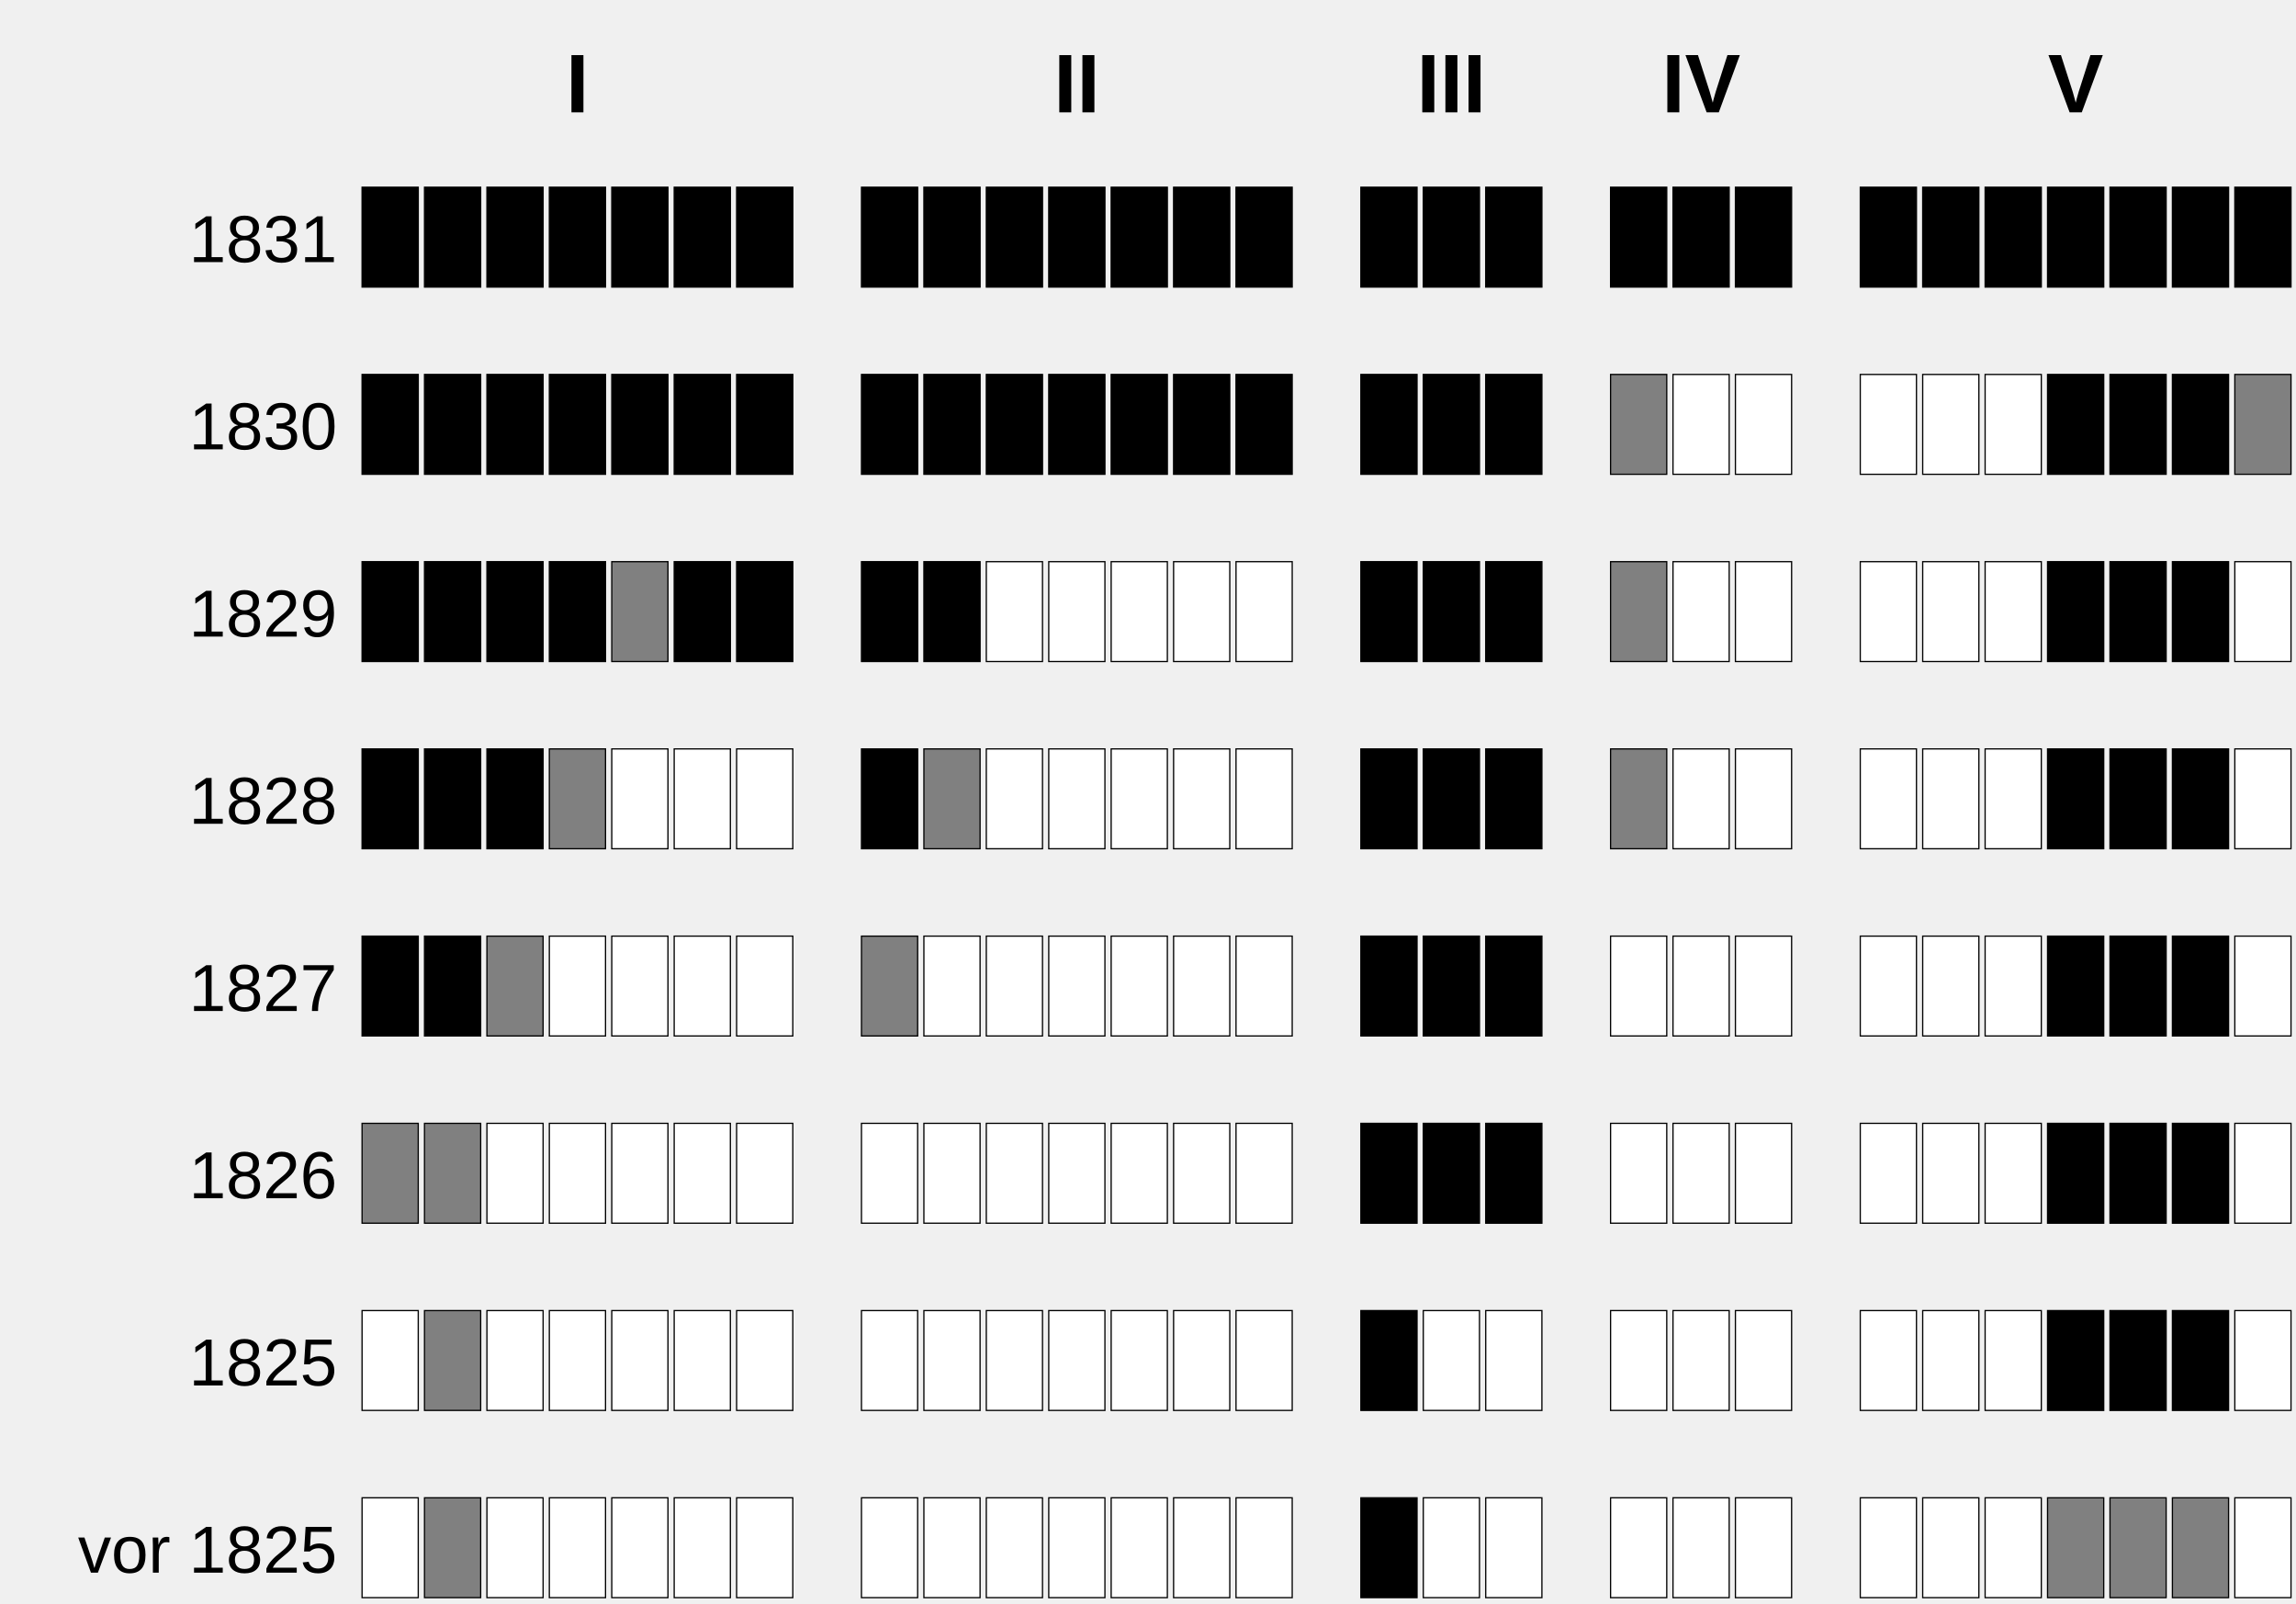
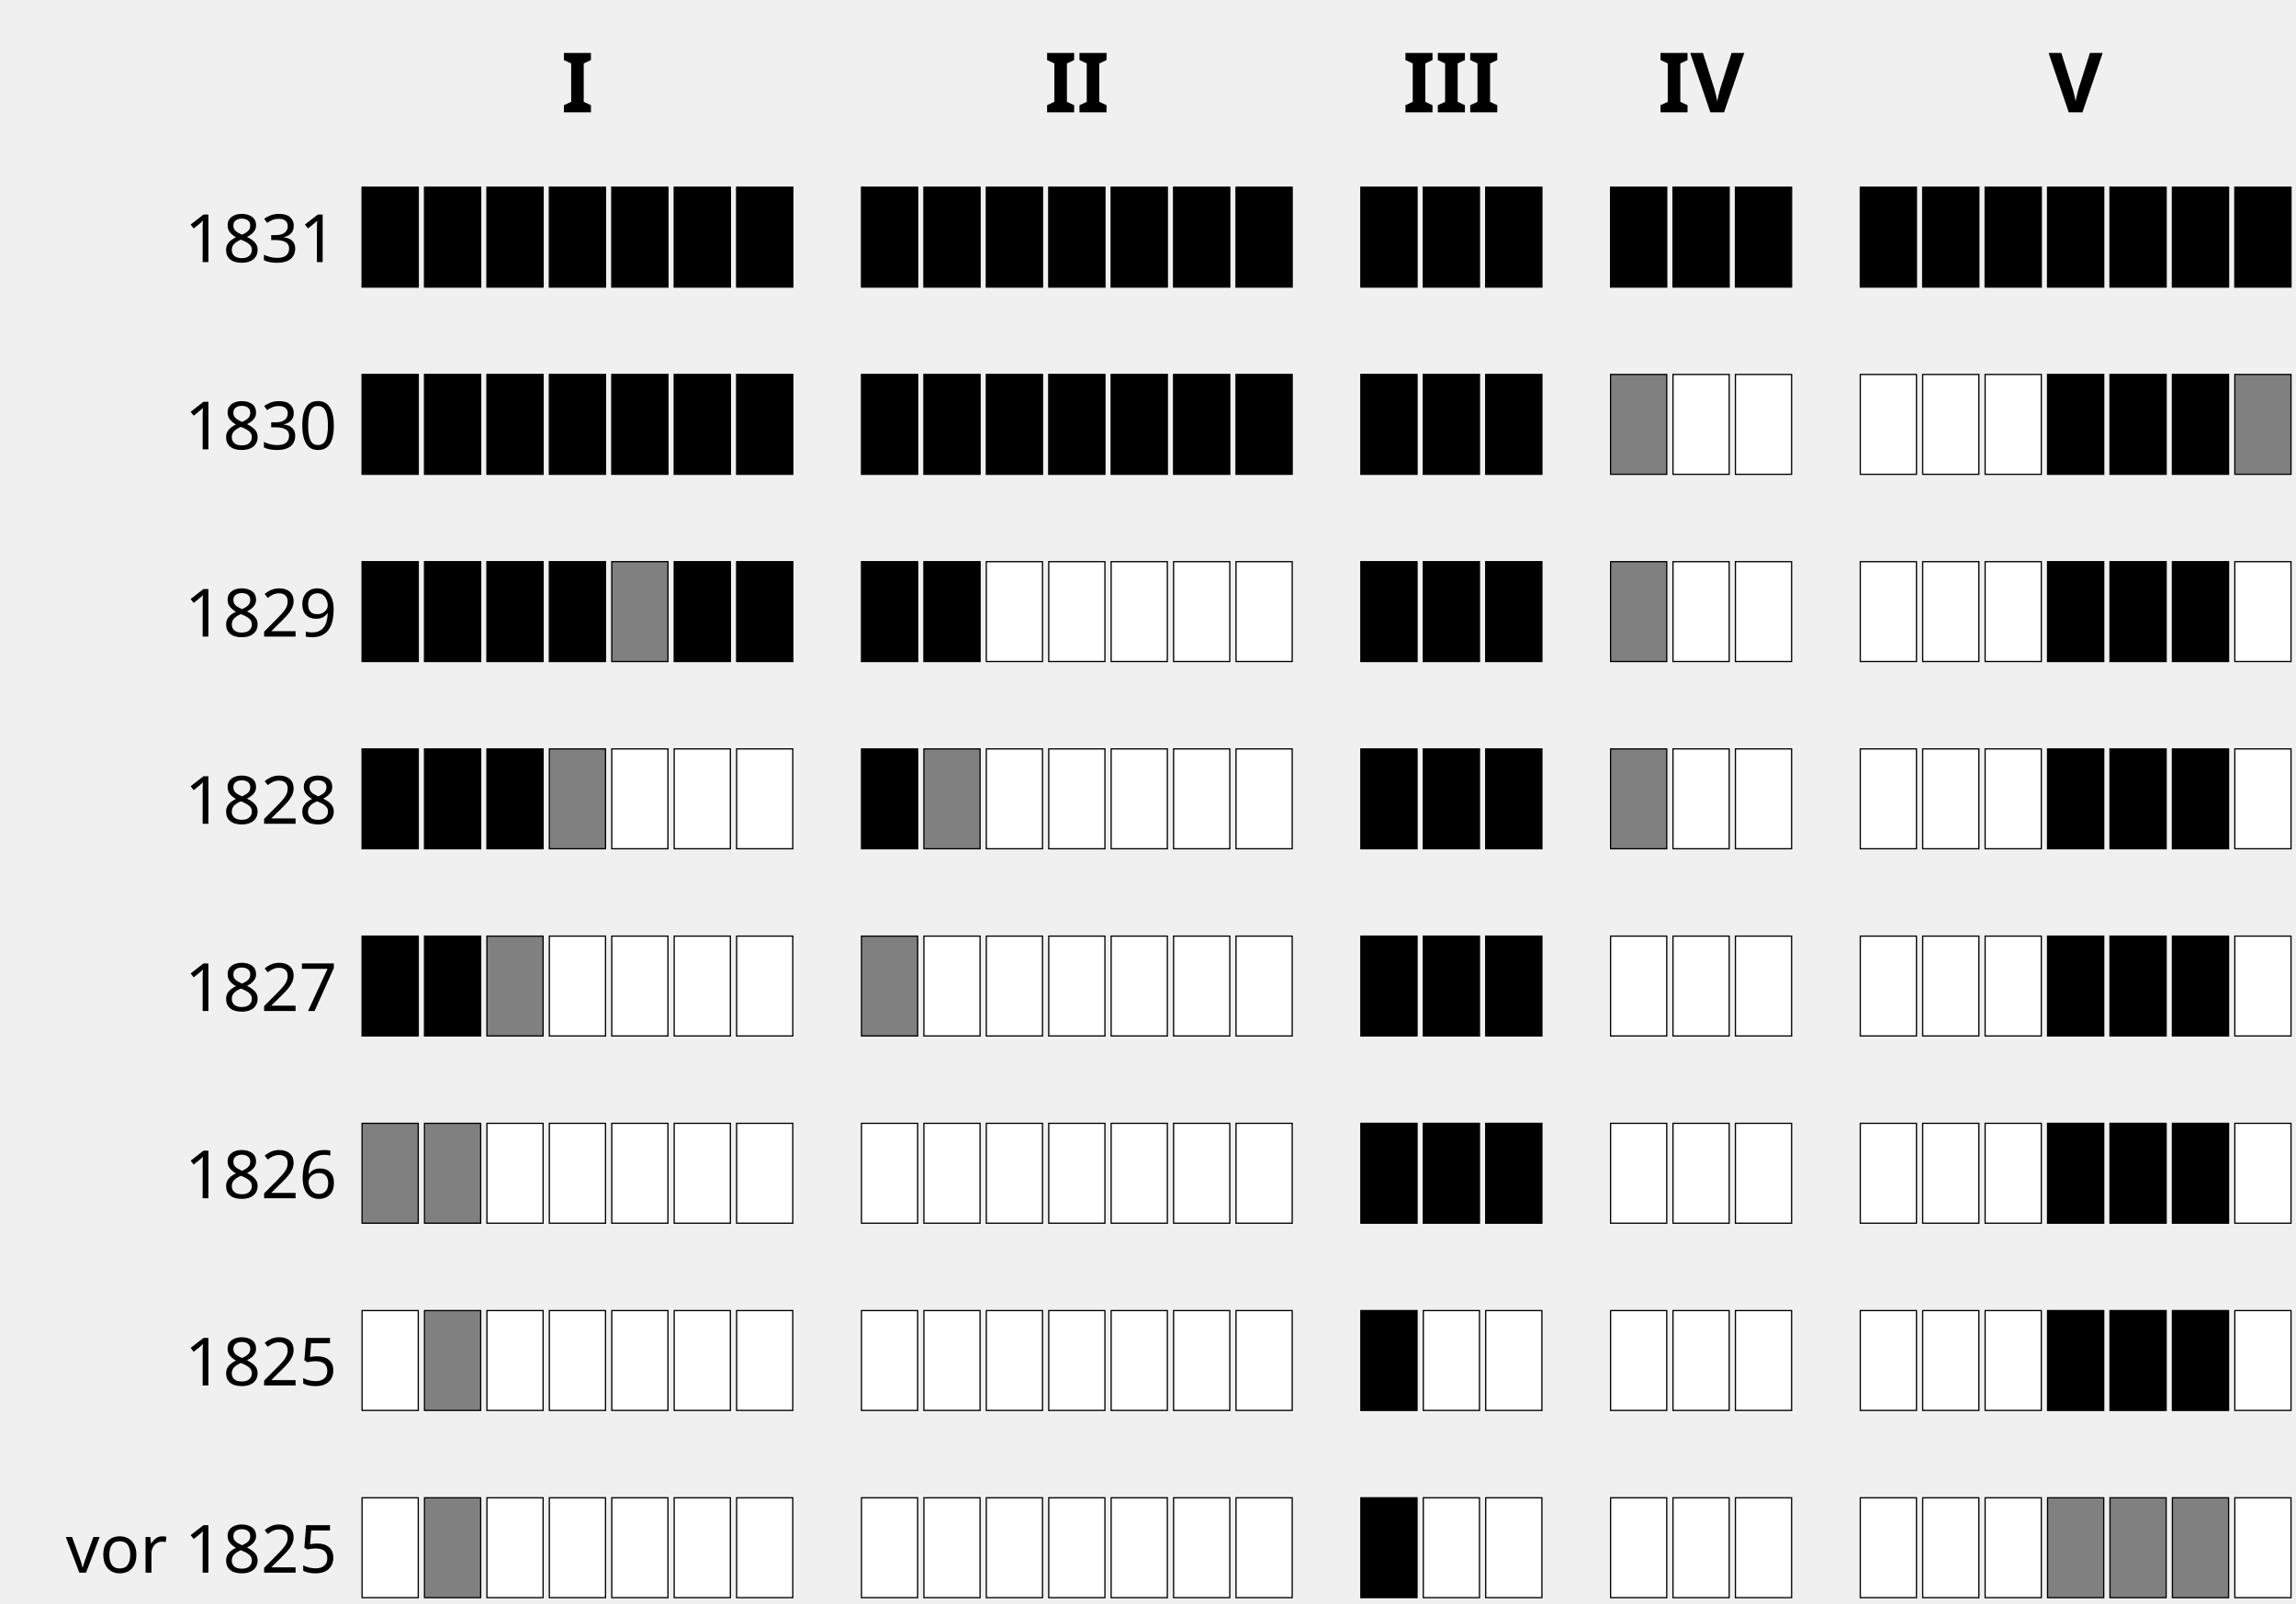
<svg xmlns="http://www.w3.org/2000/svg" xmlns:xlink="http://www.w3.org/1999/xlink" version="1.1" baseProfile="full" width="919.5" height="642.5">
  <style type="text/css">
    

      .rowText {
-         font-family: Arial, Helvetica;
+         font-family: Ubuntu;
        font-weight: 400;
        font-size: 20pt;
        font-style: normal;
        text-anchor: end;
        fill: black;
      }

      .columnText {
-         font-family: Arial, Helvetica;
+         font-family: Ubuntu;
        font-weight: 400;
        font-size: 25pt;
        font-weight: bold;
        font-style: normal;
        text-anchor: middle;
        fill: black;
      }

      .untouched {
        fill: white;
        stroke: black;
        stroke-width: 0.5;

      }

      .inProgress {
        fill: gray;
        stroke: black;
        stroke-width: 0.5;

      }

      .finished {
        fill: black;
        stroke: black;
        stroke-width: 0.5;

      }

      .highlight {
        opacity: 0;
        fill: red;
        fill-opacity: 0.25;
        stroke: black;
        stroke-width: 0.5;
        stroke-opacity: 0.5;
      }

      .highlight:hover {
        opacity: 1;
      }

    
  </style>
  <rect width="100%" height="100%" style="fill:none;" />
  <g transform="translate(145,75)">
    <g transform="translate(11.25,-30)">
      <text x="0" y="0" transform="translate(75,0)" class="columnText">I</text>
      <text x="0" y="0" transform="translate(275,0)" class="columnText">II</text>
      <text x="0" y="0" transform="translate(425,0)" class="columnText">III</text>
      <text x="0" y="0" transform="translate(525,0)" class="columnText">IV</text>
      <text x="0" y="0" transform="translate(675,0)" class="columnText">V</text>
    </g>
    <g transform="translate(0,0)">
      <g transform="translate(0,0)">
        <text x="-10" y="30" class="rowText">1831</text>
        <rect x="0" y="0" width="22.5" height="40" class="finished" />
        <rect x="25" y="0" width="22.5" height="40" class="finished" />
        <rect x="50" y="0" width="22.5" height="40" class="finished" />
        <rect x="75" y="0" width="22.5" height="40" class="finished" />
        <rect x="100" y="0" width="22.5" height="40" class="finished" />
        <rect x="125" y="0" width="22.5" height="40" class="finished" />
        <rect x="150" y="0" width="22.5" height="40" class="finished" />
        <rect x="200" y="0" width="22.5" height="40" class="finished" />
        <rect x="225" y="0" width="22.5" height="40" class="finished" />
        <rect x="250" y="0" width="22.5" height="40" class="finished" />
        <rect x="275" y="0" width="22.5" height="40" class="finished" />
        <rect x="300" y="0" width="22.5" height="40" class="finished" />
        <rect x="325" y="0" width="22.5" height="40" class="finished" />
        <rect x="350" y="0" width="22.5" height="40" class="finished" />
        <rect x="400" y="0" width="22.5" height="40" class="finished" />
        <rect x="425" y="0" width="22.5" height="40" class="finished" />
        <rect x="450" y="0" width="22.5" height="40" class="finished" />
        <rect x="500" y="0" width="22.5" height="40" class="finished" />
        <rect x="525" y="0" width="22.5" height="40" class="finished" />
        <rect x="550" y="0" width="22.5" height="40" class="finished" />
        <rect x="600" y="0" width="22.5" height="40" class="finished" />
        <rect x="625" y="0" width="22.5" height="40" class="finished" />
        <rect x="650" y="0" width="22.5" height="40" class="finished" />
        <rect x="675" y="0" width="22.5" height="40" class="finished" />
        <rect x="700" y="0" width="22.5" height="40" class="finished" />
        <rect x="725" y="0" width="22.5" height="40" class="finished" />
        <rect x="750" y="0" width="22.5" height="40" class="finished" />
      </g>
      <g transform="translate(0,75)">
        <text x="-10" y="30" class="rowText">1830</text>
        <rect x="0" y="0" width="22.5" height="40" class="finished" />
        <rect x="25" y="0" width="22.5" height="40" class="finished" />
        <rect x="50" y="0" width="22.5" height="40" class="finished" />
        <rect x="75" y="0" width="22.5" height="40" class="finished" />
        <rect x="100" y="0" width="22.5" height="40" class="finished" />
        <rect x="125" y="0" width="22.5" height="40" class="finished" />
        <rect x="150" y="0" width="22.5" height="40" class="finished" />
        <rect x="200" y="0" width="22.5" height="40" class="finished" />
        <rect x="225" y="0" width="22.5" height="40" class="finished" />
        <rect x="250" y="0" width="22.5" height="40" class="finished" />
        <rect x="275" y="0" width="22.5" height="40" class="finished" />
        <rect x="300" y="0" width="22.5" height="40" class="finished" />
        <rect x="325" y="0" width="22.5" height="40" class="finished" />
        <rect x="350" y="0" width="22.5" height="40" class="finished" />
        <rect x="400" y="0" width="22.5" height="40" class="finished" />
        <rect x="425" y="0" width="22.5" height="40" class="finished" />
        <rect x="450" y="0" width="22.5" height="40" class="finished" />
        <rect x="500" y="0" width="22.5" height="40" class="inProgress" />
        <rect x="525" y="0" width="22.5" height="40" class="untouched" />
        <rect x="550" y="0" width="22.5" height="40" class="untouched" />
        <rect x="600" y="0" width="22.5" height="40" class="untouched" />
        <rect x="625" y="0" width="22.5" height="40" class="untouched" />
        <rect x="650" y="0" width="22.5" height="40" class="untouched" />
        <rect x="675" y="0" width="22.5" height="40" class="finished" />
        <rect x="700" y="0" width="22.5" height="40" class="finished" />
        <rect x="725" y="0" width="22.5" height="40" class="finished" />
        <rect x="750" y="0" width="22.5" height="40" class="inProgress" />
      </g>
      <g transform="translate(0,150)">
        <text x="-10" y="30" class="rowText">1829</text>
        <rect x="0" y="0" width="22.5" height="40" class="finished" />
        <rect x="25" y="0" width="22.5" height="40" class="finished" />
        <rect x="50" y="0" width="22.5" height="40" class="finished" />
        <rect x="75" y="0" width="22.5" height="40" class="finished" />
        <rect x="100" y="0" width="22.5" height="40" class="inProgress" />
        <rect x="125" y="0" width="22.5" height="40" class="finished" />
        <rect x="150" y="0" width="22.5" height="40" class="finished" />
        <rect x="200" y="0" width="22.5" height="40" class="finished" />
        <rect x="225" y="0" width="22.5" height="40" class="finished" />
        <rect x="250" y="0" width="22.5" height="40" class="untouched" />
        <rect x="275" y="0" width="22.5" height="40" class="untouched" />
        <rect x="300" y="0" width="22.5" height="40" class="untouched" />
        <rect x="325" y="0" width="22.5" height="40" class="untouched" />
        <rect x="350" y="0" width="22.5" height="40" class="untouched" />
        <rect x="400" y="0" width="22.5" height="40" class="finished" />
        <rect x="425" y="0" width="22.5" height="40" class="finished" />
        <rect x="450" y="0" width="22.5" height="40" class="finished" />
        <rect x="500" y="0" width="22.5" height="40" class="inProgress" />
        <rect x="525" y="0" width="22.5" height="40" class="untouched" />
        <rect x="550" y="0" width="22.5" height="40" class="untouched" />
        <rect x="600" y="0" width="22.5" height="40" class="untouched" />
        <rect x="625" y="0" width="22.5" height="40" class="untouched" />
        <rect x="650" y="0" width="22.5" height="40" class="untouched" />
        <rect x="675" y="0" width="22.5" height="40" class="finished" />
        <rect x="700" y="0" width="22.5" height="40" class="finished" />
        <rect x="725" y="0" width="22.5" height="40" class="finished" />
        <rect x="750" y="0" width="22.5" height="40" class="untouched" />
      </g>
      <g transform="translate(0,225)">
        <text x="-10" y="30" class="rowText">1828</text>
        <rect x="0" y="0" width="22.5" height="40" class="finished" />
        <rect x="25" y="0" width="22.5" height="40" class="finished" />
        <rect x="50" y="0" width="22.5" height="40" class="finished" />
        <rect x="75" y="0" width="22.5" height="40" class="inProgress" />
        <rect x="100" y="0" width="22.5" height="40" class="untouched" />
        <rect x="125" y="0" width="22.5" height="40" class="untouched" />
        <rect x="150" y="0" width="22.5" height="40" class="untouched" />
        <rect x="200" y="0" width="22.5" height="40" class="finished" />
        <rect x="225" y="0" width="22.5" height="40" class="inProgress" />
        <rect x="250" y="0" width="22.5" height="40" class="untouched" />
        <rect x="275" y="0" width="22.5" height="40" class="untouched" />
        <rect x="300" y="0" width="22.5" height="40" class="untouched" />
        <rect x="325" y="0" width="22.5" height="40" class="untouched" />
        <rect x="350" y="0" width="22.5" height="40" class="untouched" />
        <rect x="400" y="0" width="22.5" height="40" class="finished" />
        <rect x="425" y="0" width="22.5" height="40" class="finished" />
        <rect x="450" y="0" width="22.5" height="40" class="finished" />
        <rect x="500" y="0" width="22.5" height="40" class="inProgress" />
        <rect x="525" y="0" width="22.5" height="40" class="untouched" />
        <rect x="550" y="0" width="22.5" height="40" class="untouched" />
        <rect x="600" y="0" width="22.5" height="40" class="untouched" />
        <rect x="625" y="0" width="22.5" height="40" class="untouched" />
        <rect x="650" y="0" width="22.5" height="40" class="untouched" />
        <rect x="675" y="0" width="22.5" height="40" class="finished" />
        <rect x="700" y="0" width="22.5" height="40" class="finished" />
        <rect x="725" y="0" width="22.5" height="40" class="finished" />
        <rect x="750" y="0" width="22.5" height="40" class="untouched" />
      </g>
      <g transform="translate(0,300)">
        <text x="-10" y="30" class="rowText">1827</text>
        <rect x="0" y="0" width="22.5" height="40" class="finished" />
        <rect x="25" y="0" width="22.5" height="40" class="finished" />
        <rect x="50" y="0" width="22.5" height="40" class="inProgress" />
        <rect x="75" y="0" width="22.5" height="40" class="untouched" />
        <rect x="100" y="0" width="22.5" height="40" class="untouched" />
        <rect x="125" y="0" width="22.5" height="40" class="untouched" />
        <rect x="150" y="0" width="22.5" height="40" class="untouched" />
        <rect x="200" y="0" width="22.5" height="40" class="inProgress" />
        <rect x="225" y="0" width="22.5" height="40" class="untouched" />
        <rect x="250" y="0" width="22.5" height="40" class="untouched" />
        <rect x="275" y="0" width="22.5" height="40" class="untouched" />
        <rect x="300" y="0" width="22.5" height="40" class="untouched" />
        <rect x="325" y="0" width="22.5" height="40" class="untouched" />
        <rect x="350" y="0" width="22.5" height="40" class="untouched" />
        <rect x="400" y="0" width="22.5" height="40" class="finished" />
        <rect x="425" y="0" width="22.5" height="40" class="finished" />
        <rect x="450" y="0" width="22.5" height="40" class="finished" />
        <rect x="500" y="0" width="22.5" height="40" class="untouched" />
        <rect x="525" y="0" width="22.5" height="40" class="untouched" />
        <rect x="550" y="0" width="22.5" height="40" class="untouched" />
        <rect x="600" y="0" width="22.5" height="40" class="untouched" />
        <rect x="625" y="0" width="22.5" height="40" class="untouched" />
        <rect x="650" y="0" width="22.5" height="40" class="untouched" />
        <rect x="675" y="0" width="22.5" height="40" class="finished" />
        <rect x="700" y="0" width="22.5" height="40" class="finished" />
        <rect x="725" y="0" width="22.5" height="40" class="finished" />
        <rect x="750" y="0" width="22.5" height="40" class="untouched" />
      </g>
      <g transform="translate(0,375)">
        <text x="-10" y="30" class="rowText">1826</text>
        <rect x="0" y="0" width="22.5" height="40" class="inProgress" />
        <rect x="25" y="0" width="22.5" height="40" class="inProgress" />
        <rect x="50" y="0" width="22.5" height="40" class="untouched" />
        <rect x="75" y="0" width="22.5" height="40" class="untouched" />
        <rect x="100" y="0" width="22.5" height="40" class="untouched" />
        <rect x="125" y="0" width="22.5" height="40" class="untouched" />
        <rect x="150" y="0" width="22.5" height="40" class="untouched" />
        <rect x="200" y="0" width="22.5" height="40" class="untouched" />
        <rect x="225" y="0" width="22.5" height="40" class="untouched" />
        <rect x="250" y="0" width="22.5" height="40" class="untouched" />
        <rect x="275" y="0" width="22.5" height="40" class="untouched" />
        <rect x="300" y="0" width="22.5" height="40" class="untouched" />
        <rect x="325" y="0" width="22.5" height="40" class="untouched" />
        <rect x="350" y="0" width="22.5" height="40" class="untouched" />
        <rect x="400" y="0" width="22.5" height="40" class="finished" />
        <rect x="425" y="0" width="22.5" height="40" class="finished" />
        <rect x="450" y="0" width="22.5" height="40" class="finished" />
        <rect x="500" y="0" width="22.5" height="40" class="untouched" />
        <rect x="525" y="0" width="22.5" height="40" class="untouched" />
        <rect x="550" y="0" width="22.5" height="40" class="untouched" />
        <rect x="600" y="0" width="22.5" height="40" class="untouched" />
        <rect x="625" y="0" width="22.5" height="40" class="untouched" />
        <rect x="650" y="0" width="22.5" height="40" class="untouched" />
        <rect x="675" y="0" width="22.5" height="40" class="finished" />
        <rect x="700" y="0" width="22.5" height="40" class="finished" />
        <rect x="725" y="0" width="22.5" height="40" class="finished" />
        <rect x="750" y="0" width="22.5" height="40" class="untouched" />
      </g>
      <g transform="translate(0,450)">
        <text x="-10" y="30" class="rowText">1825</text>
        <rect x="0" y="0" width="22.5" height="40" class="untouched" />
        <rect x="25" y="0" width="22.5" height="40" class="inProgress" />
        <rect x="50" y="0" width="22.5" height="40" class="untouched" />
        <rect x="75" y="0" width="22.5" height="40" class="untouched" />
        <rect x="100" y="0" width="22.5" height="40" class="untouched" />
        <rect x="125" y="0" width="22.5" height="40" class="untouched" />
        <rect x="150" y="0" width="22.5" height="40" class="untouched" />
        <rect x="200" y="0" width="22.5" height="40" class="untouched" />
        <rect x="225" y="0" width="22.5" height="40" class="untouched" />
        <rect x="250" y="0" width="22.5" height="40" class="untouched" />
        <rect x="275" y="0" width="22.5" height="40" class="untouched" />
        <rect x="300" y="0" width="22.5" height="40" class="untouched" />
        <rect x="325" y="0" width="22.5" height="40" class="untouched" />
        <rect x="350" y="0" width="22.5" height="40" class="untouched" />
        <rect x="400" y="0" width="22.5" height="40" class="finished" />
        <rect x="425" y="0" width="22.5" height="40" class="untouched" />
        <rect x="450" y="0" width="22.5" height="40" class="untouched" />
        <rect x="500" y="0" width="22.5" height="40" class="untouched" />
        <rect x="525" y="0" width="22.5" height="40" class="untouched" />
        <rect x="550" y="0" width="22.5" height="40" class="untouched" />
        <rect x="600" y="0" width="22.5" height="40" class="untouched" />
        <rect x="625" y="0" width="22.5" height="40" class="untouched" />
        <rect x="650" y="0" width="22.5" height="40" class="untouched" />
        <rect x="675" y="0" width="22.5" height="40" class="finished" />
        <rect x="700" y="0" width="22.5" height="40" class="finished" />
        <rect x="725" y="0" width="22.5" height="40" class="finished" />
        <rect x="750" y="0" width="22.5" height="40" class="untouched" />
      </g>
      <g transform="translate(0,525)">
        <text x="-10" y="30" class="rowText">vor 1825</text>
        <rect x="0" y="0" width="22.5" height="40" class="untouched" />
        <rect x="25" y="0" width="22.5" height="40" class="inProgress" />
        <rect x="50" y="0" width="22.5" height="40" class="untouched" />
        <rect x="75" y="0" width="22.5" height="40" class="untouched" />
        <rect x="100" y="0" width="22.5" height="40" class="untouched" />
        <rect x="125" y="0" width="22.5" height="40" class="untouched" />
        <rect x="150" y="0" width="22.5" height="40" class="untouched" />
        <rect x="200" y="0" width="22.5" height="40" class="untouched" />
        <rect x="225" y="0" width="22.5" height="40" class="untouched" />
        <rect x="250" y="0" width="22.5" height="40" class="untouched" />
        <rect x="275" y="0" width="22.5" height="40" class="untouched" />
        <rect x="300" y="0" width="22.5" height="40" class="untouched" />
        <rect x="325" y="0" width="22.5" height="40" class="untouched" />
        <rect x="350" y="0" width="22.5" height="40" class="untouched" />
        <rect x="400" y="0" width="22.5" height="40" class="finished" />
        <rect x="425" y="0" width="22.5" height="40" class="untouched" />
        <rect x="450" y="0" width="22.5" height="40" class="untouched" />
        <rect x="500" y="0" width="22.5" height="40" class="untouched" />
        <rect x="525" y="0" width="22.5" height="40" class="untouched" />
        <rect x="550" y="0" width="22.5" height="40" class="untouched" />
        <rect x="600" y="0" width="22.5" height="40" class="untouched" />
        <rect x="625" y="0" width="22.5" height="40" class="untouched" />
        <rect x="650" y="0" width="22.5" height="40" class="untouched" />
        <rect x="675" y="0" width="22.5" height="40" class="inProgress" />
        <rect x="700" y="0" width="22.5" height="40" class="inProgress" />
        <rect x="725" y="0" width="22.5" height="40" class="inProgress" />
        <rect x="750" y="0" width="22.5" height="40" class="untouched" />
      </g>
      <g transform="translate(-2,-2)">
        <a xlink:href="geneticBarGraph.php?rangeStart=4613&amp;rangeEnd=4727">
          <rect x="0" y="0" width="26.5" height="569" class="highlight show-tooltip" tooltipText="Anmutige Gegend" />
        </a>
        <a xlink:href="geneticBarGraph.php?rangeStart=4728&amp;rangeEnd=5064">
          <rect x="25" y="0" width="26.5" height="569" class="highlight show-tooltip" tooltipText="Saal des Thrones" />
        </a>
        <a xlink:href="geneticBarGraph.php?rangeStart=5065&amp;rangeEnd=5986">
          <rect x="50" y="0" width="26.5" height="569" class="highlight show-tooltip" tooltipText="Weitläufiger Saal mit Nebengemächern" />
        </a>
        <a xlink:href="geneticBarGraph.php?rangeStart=5987&amp;rangeEnd=6172">
          <rect x="75" y="0" width="26.5" height="569" class="highlight show-tooltip" tooltipText="Lustgarten" />
        </a>
        <a xlink:href="geneticBarGraph.php?rangeStart=6173&amp;rangeEnd=6306">
          <rect x="100" y="0" width="26.5" height="569" class="highlight show-tooltip" tooltipText="Finstere Galerie" />
        </a>
        <a xlink:href="geneticBarGraph.php?rangeStart=6307&amp;rangeEnd=6376">
          <rect x="125" y="0" width="26.5" height="569" class="highlight show-tooltip" tooltipText="Hell erleuchtete Säle" />
        </a>
        <a xlink:href="geneticBarGraph.php?rangeStart=6377&amp;rangeEnd=6565">
          <rect x="150" y="0" width="26.5" height="569" class="highlight show-tooltip" tooltipText="Rittersaal" />
        </a>
        <a xlink:href="geneticBarGraph.php?rangeStart=6566&amp;rangeEnd=6818">
          <rect x="200" y="0" width="26.5" height="569" class="highlight show-tooltip" tooltipText="Hochgewölbtes, enges gotisches Zimmer" />
        </a>
        <a xlink:href="geneticBarGraph.php?rangeStart=6819&amp;rangeEnd=7004">
          <rect x="225" y="0" width="26.5" height="569" class="highlight show-tooltip" tooltipText="Laboratorium" />
        </a>
        <a xlink:href="geneticBarGraph.php?rangeStart=7005&amp;rangeEnd=7248">
          <rect x="250" y="0" width="26.5" height="569" class="highlight show-tooltip" tooltipText="Pharsalische Felder" />
        </a>
        <a xlink:href="geneticBarGraph.php?rangeStart=7249&amp;rangeEnd=7494">
          <rect x="275" y="0" width="26.5" height="569" class="highlight show-tooltip" tooltipText="Peneios" />
        </a>
        <a xlink:href="geneticBarGraph.php?rangeStart=7495&amp;rangeEnd=8033">
          <rect x="300" y="0" width="26.5" height="569" class="highlight show-tooltip" tooltipText="Am oberen Peneios" />
        </a>
        <a xlink:href="geneticBarGraph.php?rangeStart=8034&amp;rangeEnd=8274">
          <rect x="325" y="0" width="26.5" height="569" class="highlight show-tooltip" tooltipText="Felsbuchten des ägäischen Meers" />
        </a>
        <a xlink:href="geneticBarGraph.php?rangeStart=8275&amp;rangeEnd=8487">
          <rect x="350" y="0" width="26.5" height="569" class="highlight show-tooltip" tooltipText="Telchinen von Rhodos" />
        </a>
        <a xlink:href="geneticBarGraph.php?rangeStart=8488&amp;rangeEnd=9126">
          <rect x="400" y="0" width="26.5" height="569" class="highlight show-tooltip" tooltipText="Vor dem Palaste des Menelas zu Sparta" />
        </a>
        <a xlink:href="geneticBarGraph.php?rangeStart=9127&amp;rangeEnd=9573">
          <rect x="425" y="0" width="26.5" height="569" class="highlight show-tooltip" tooltipText="Innerer Burghof" />
        </a>
        <a xlink:href="geneticBarGraph.php?rangeStart=9574&amp;rangeEnd=10038">
          <rect x="450" y="0" width="26.5" height="569" class="highlight show-tooltip" tooltipText="[Arkadien]" />
        </a>
        <a xlink:href="geneticBarGraph.php?rangeStart=10039&amp;rangeEnd=10344">
          <rect x="500" y="0" width="26.5" height="569" class="highlight show-tooltip" tooltipText="Hochgebirg" />
        </a>
        <a xlink:href="geneticBarGraph.php?rangeStart=10345&amp;rangeEnd=10782">
          <rect x="525" y="0" width="26.5" height="569" class="highlight show-tooltip" tooltipText="Auf dem Vorgebirg" />
        </a>
        <a xlink:href="geneticBarGraph.php?rangeStart=10783&amp;rangeEnd=11042">
          <rect x="550" y="0" width="26.5" height="569" class="highlight show-tooltip" tooltipText="Des Gegenkaisers Zelt" />
        </a>
        <a xlink:href="geneticBarGraph.php?rangeStart=11043&amp;rangeEnd=11142">
          <rect x="600" y="0" width="26.5" height="569" class="highlight show-tooltip" tooltipText="Offene Gegend" />
        </a>
        <a xlink:href="geneticBarGraph.php?rangeStart=11143&amp;rangeEnd=11287">
          <rect x="625" y="0" width="26.5" height="569" class="highlight show-tooltip" tooltipText="Palast" />
        </a>
        <a xlink:href="geneticBarGraph.php?rangeStart=11288&amp;rangeEnd=11383">
          <rect x="650" y="0" width="26.5" height="569" class="highlight show-tooltip" tooltipText="Tiefe Nacht" />
        </a>
        <a xlink:href="geneticBarGraph.php?rangeStart=11384&amp;rangeEnd=11510">
          <rect x="675" y="0" width="26.5" height="569" class="highlight show-tooltip" tooltipText="Mitternacht" />
        </a>
        <a xlink:href="geneticBarGraph.php?rangeStart=11511&amp;rangeEnd=11603">
          <rect x="700" y="0" width="26.5" height="569" class="highlight show-tooltip" tooltipText="Großer Vorhof des Palasts" />
        </a>
        <a xlink:href="geneticBarGraph.php?rangeStart=11604&amp;rangeEnd=11843">
          <rect x="725" y="0" width="26.5" height="569" class="highlight show-tooltip" tooltipText="Grablegung" />
        </a>
        <a xlink:href="geneticBarGraph.php?rangeStart=11844&amp;rangeEnd=12111">
          <rect x="750" y="0" width="26.5" height="569" class="highlight show-tooltip" tooltipText="Bergschluchten" />
        </a>
      </g>
    </g>
  </g>
</svg>
